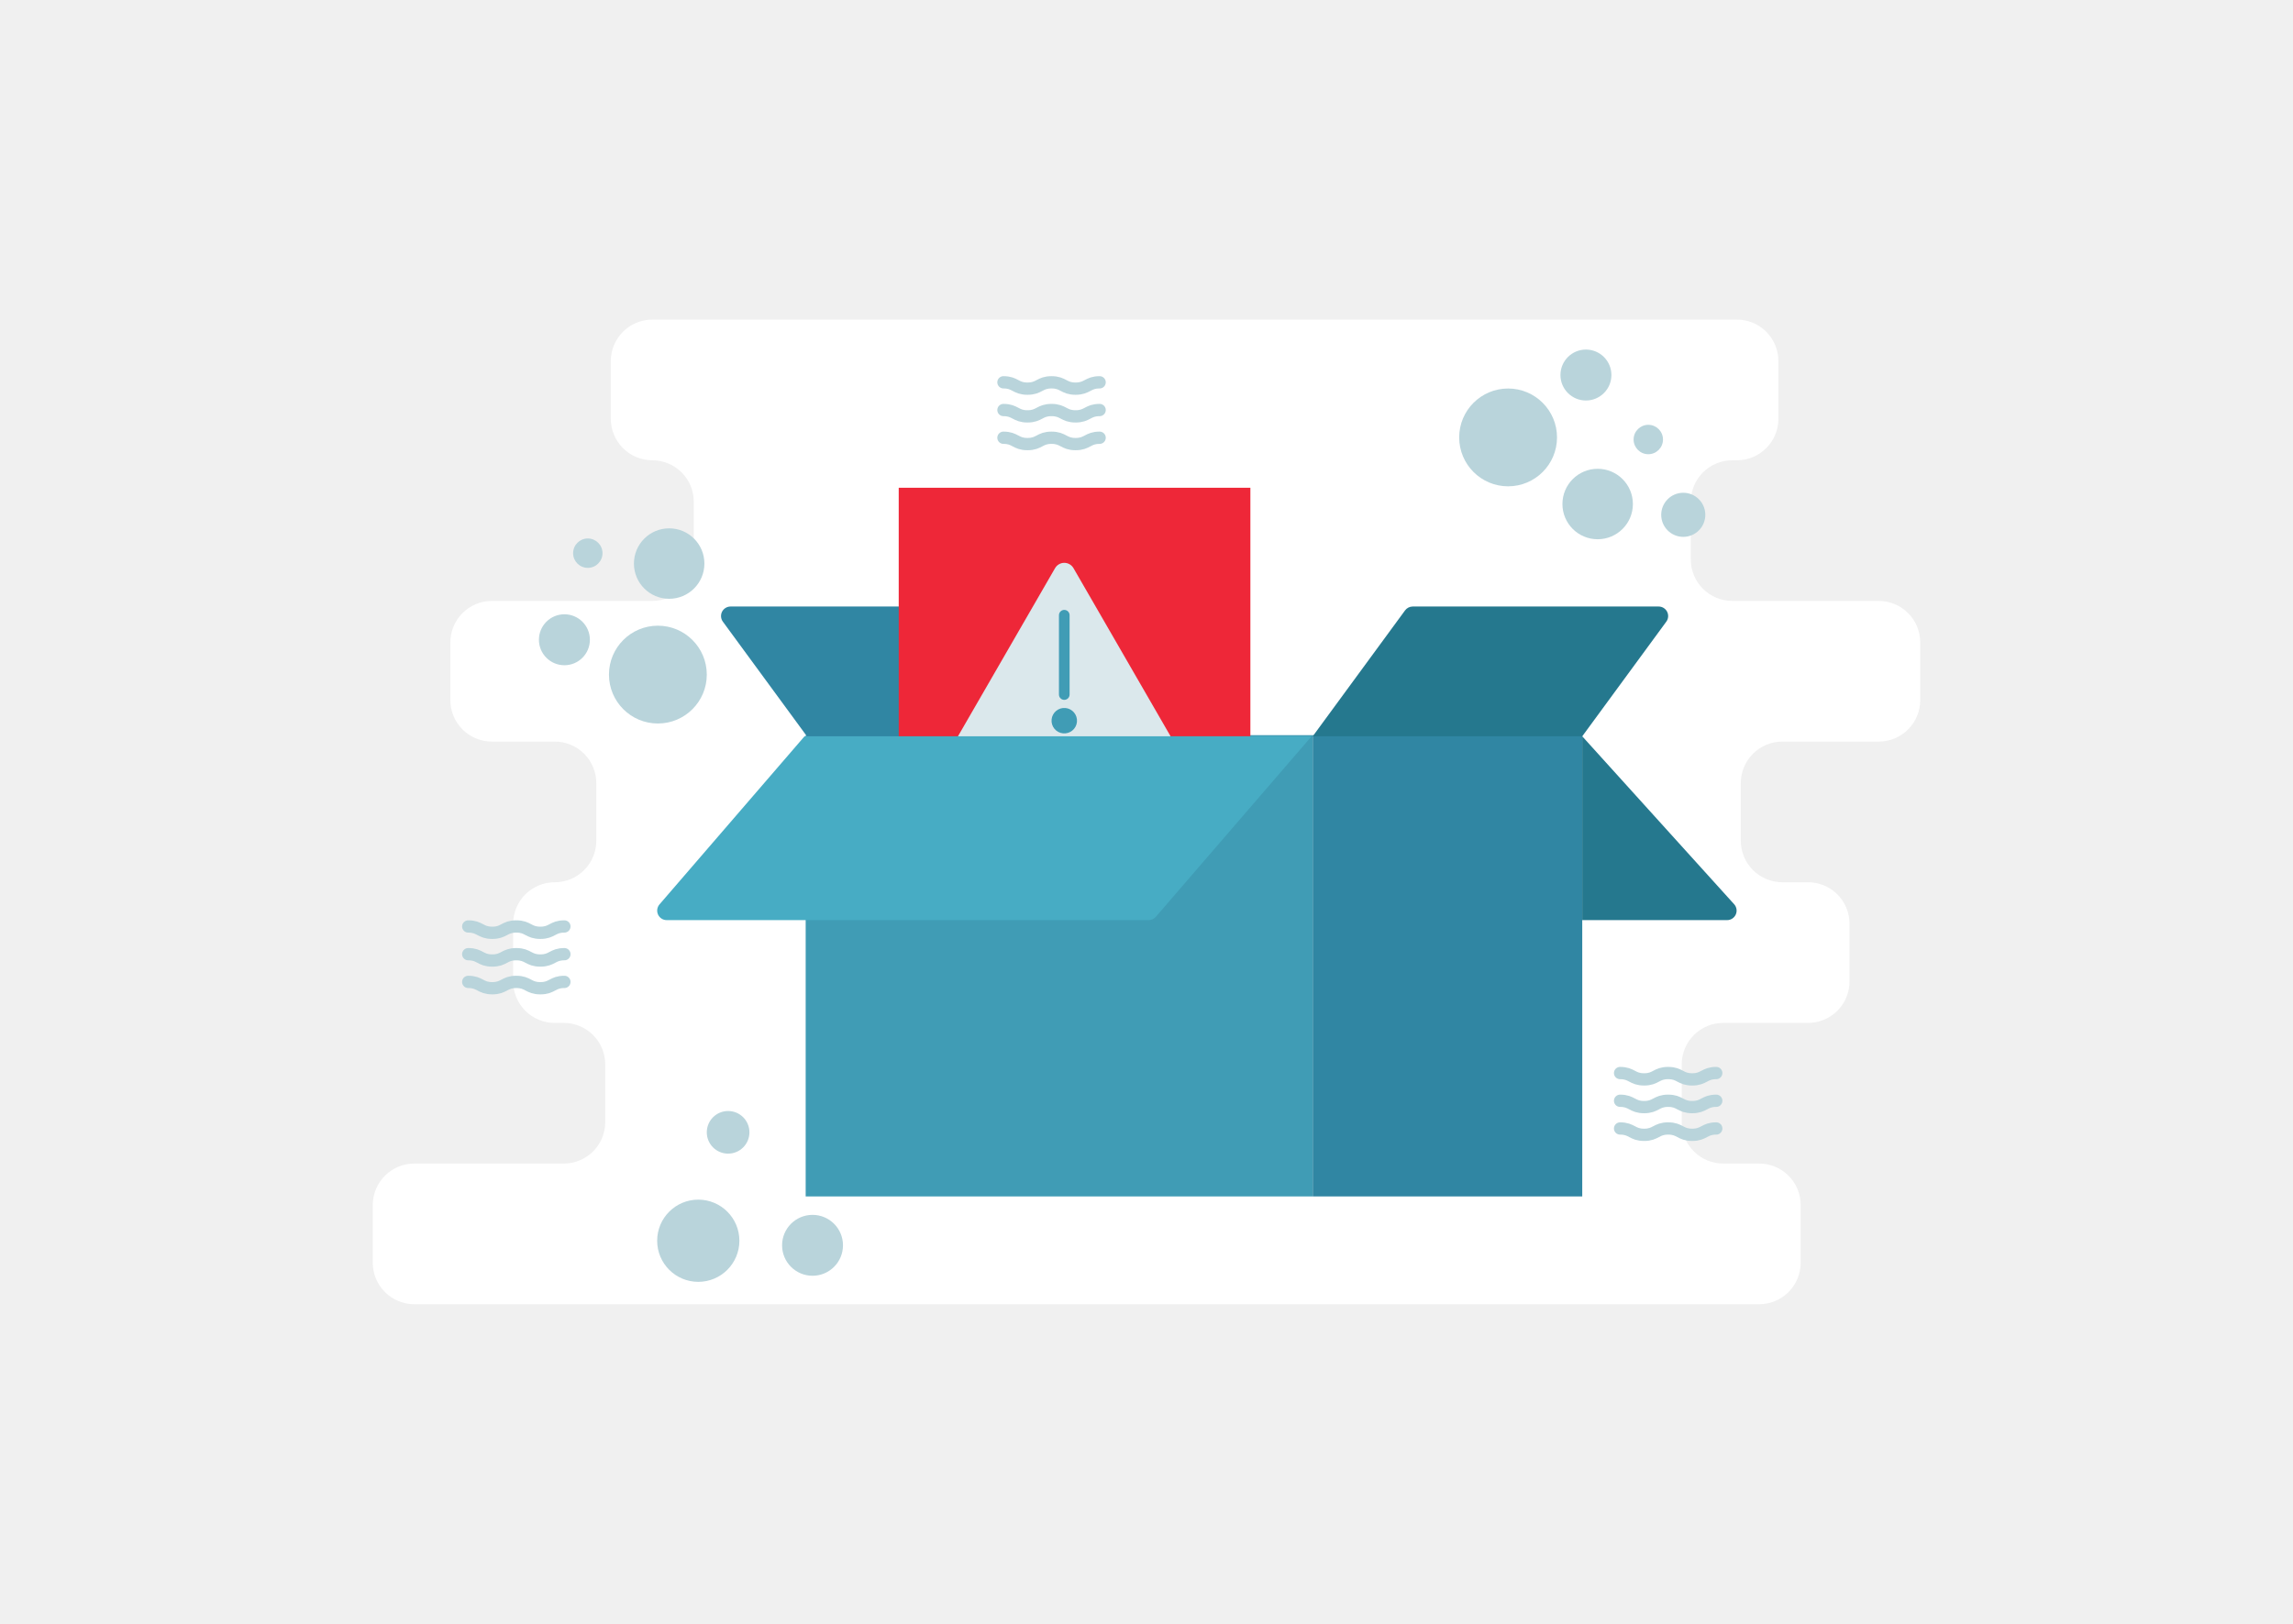
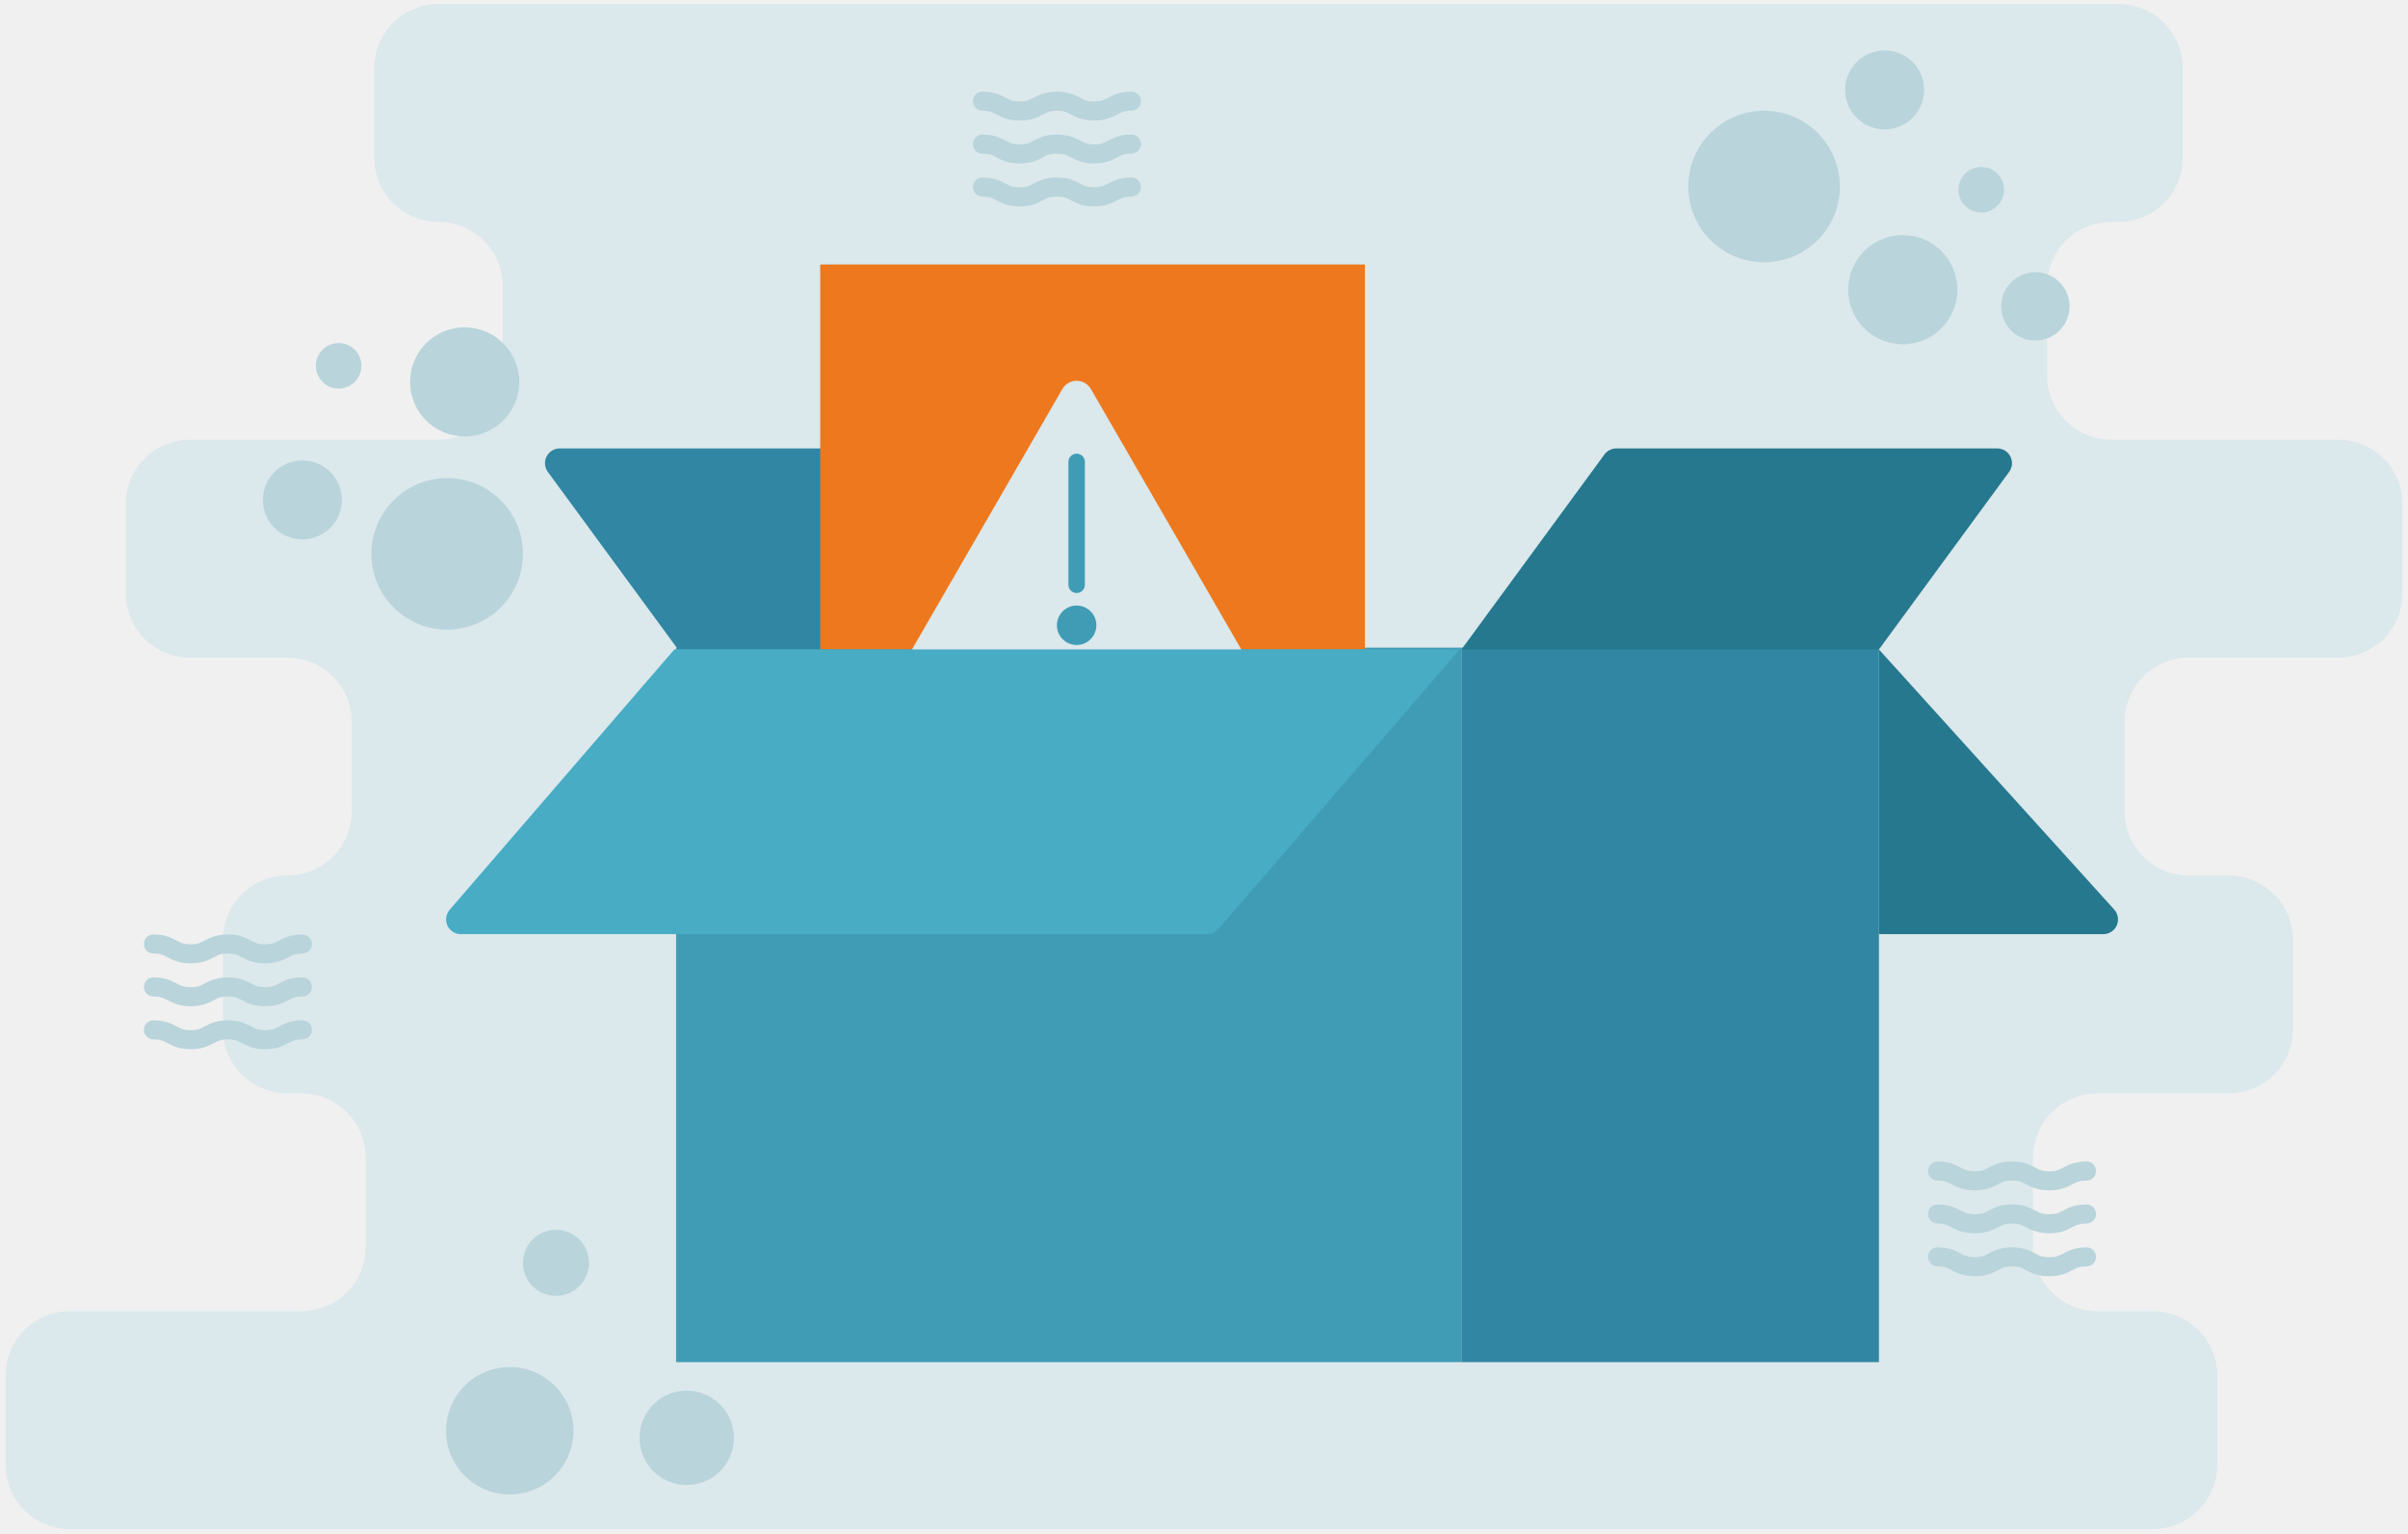
- <svg xmlns="http://www.w3.org/2000/svg" width="504" height="357" viewBox="0 0 504 397" fill="none">
-   <path d="M441.12 171.163V157.058C441.12 154.368 440.051 151.788 438.149 149.886C436.247 147.984 433.668 146.916 430.978 146.916H395.182C393.85 146.916 392.531 146.654 391.301 146.144C390.07 145.634 388.952 144.887 388.01 143.945C387.069 143.004 386.322 141.886 385.812 140.655C385.302 139.425 385.04 138.106 385.04 136.774V122.669C385.04 121.337 385.302 120.019 385.812 118.788C386.322 117.558 387.069 116.44 388.01 115.498C388.952 114.556 390.07 113.809 391.301 113.3C392.531 112.79 393.85 112.528 395.182 112.528H396.312C399.002 112.528 401.581 111.459 403.483 109.557C405.385 107.655 406.454 105.076 406.454 102.386V88.281C406.454 85.591 405.385 83.011 403.483 81.11C401.581 79.208 399.002 78.139 396.312 78.139H131.202C128.513 78.139 125.933 79.208 124.031 81.11C122.129 83.011 121.061 85.591 121.061 88.281V102.386C121.061 105.076 122.129 107.655 124.031 109.557C125.933 111.459 128.513 112.528 131.202 112.528C133.892 112.528 136.472 113.596 138.373 115.498C140.275 117.4 141.344 119.979 141.344 122.669V136.774C141.344 139.464 140.275 142.044 138.373 143.945C136.472 145.847 133.892 146.916 131.202 146.916H91.984C89.294 146.916 86.715 147.984 84.813 149.886C82.911 151.788 81.842 154.368 81.842 157.058V171.163C81.842 173.852 82.911 176.432 84.813 178.334C86.715 180.236 89.294 181.304 91.984 181.304H107.372C108.704 181.304 110.023 181.567 111.254 182.076C112.484 182.586 113.602 183.333 114.544 184.275C115.485 185.216 116.232 186.334 116.742 187.565C117.252 188.795 117.514 190.114 117.514 191.446V205.551C117.514 206.883 117.252 208.202 116.742 209.432C116.232 210.663 115.485 211.781 114.544 212.722C113.602 213.664 112.484 214.411 111.254 214.921C110.023 215.43 108.704 215.693 107.372 215.693H107.335C104.646 215.693 102.066 216.761 100.164 218.663C98.262 220.565 97.194 223.145 97.194 225.834V239.939C97.194 241.271 97.456 242.59 97.966 243.82C98.475 245.051 99.222 246.169 100.164 247.111C101.106 248.052 102.224 248.799 103.454 249.309C104.685 249.819 106.004 250.081 107.335 250.081H109.562C112.251 250.081 114.831 251.15 116.733 253.051C118.635 254.953 119.703 257.533 119.703 260.223V274.328C119.703 277.018 118.635 279.597 116.733 281.499C114.831 283.401 112.251 284.469 109.562 284.469H73.022C70.332 284.469 67.753 285.538 65.851 287.44C63.949 289.342 62.88 291.921 62.88 294.611V308.716C62.88 311.406 63.949 313.985 65.851 315.887C67.753 317.789 70.332 318.858 73.022 318.858H401.757C404.446 318.858 407.026 317.789 408.928 315.887C410.83 313.985 411.898 311.406 411.898 308.716V294.611C411.898 291.921 410.83 289.342 408.928 287.44C407.026 285.538 404.446 284.469 401.757 284.469H392.963C390.274 284.469 387.694 283.401 385.792 281.499C383.89 279.597 382.822 277.018 382.822 274.328V260.223C382.822 257.533 383.89 254.953 385.792 253.051C387.694 251.15 390.274 250.081 392.963 250.081H413.697C415.029 250.081 416.348 249.819 417.578 249.309C418.809 248.799 419.926 248.052 420.868 247.111C421.81 246.169 422.557 245.051 423.067 243.82C423.576 242.59 423.839 241.271 423.839 239.939V225.834C423.839 223.145 422.77 220.565 420.868 218.663C418.966 216.761 416.387 215.693 413.697 215.693H407.407C406.076 215.693 404.757 215.43 403.526 214.921C402.296 214.411 401.178 213.664 400.236 212.722C399.294 211.781 398.547 210.663 398.038 209.432C397.528 208.202 397.266 206.883 397.266 205.551V191.446C397.266 190.114 397.528 188.795 398.038 187.565C398.547 186.334 399.294 185.216 400.236 184.275C401.178 183.333 402.296 182.586 403.526 182.076C404.757 181.567 406.076 181.304 407.407 181.304H430.978C433.668 181.304 436.247 180.236 438.149 178.334C440.051 176.432 441.12 173.852 441.12 171.163Z" fill="white" />
-   <path d="M292.631 179.732H168.694V292.504H292.631V179.732Z" fill="#409CB5" />
-   <path d="M358.508 179.732H292.631V292.504H358.508V179.732Z" fill="#3086A3" />
-   <path d="M358.508 180.011H292.631L315.195 149.233C315.411 148.939 315.694 148.699 316.02 148.534C316.346 148.369 316.706 148.282 317.071 148.282H377.179C377.609 148.282 378.031 148.402 378.397 148.627C378.763 148.852 379.06 149.174 379.254 149.557C379.449 149.94 379.533 150.37 379.498 150.799C379.463 151.227 379.31 151.637 379.055 151.984L358.508 180.011Z" fill="#25788E" />
-   <path d="M169 180.011H234.877L212.312 149.233C212.096 148.939 211.814 148.699 211.488 148.534C211.162 148.369 210.802 148.282 210.436 148.282H150.328C149.898 148.282 149.477 148.402 149.111 148.627C148.744 148.852 148.448 149.174 148.253 149.557C148.059 149.94 147.975 150.37 148.01 150.799C148.045 151.227 148.198 151.637 148.452 151.984L169 180.011Z" fill="#3086A3" />
-   <path d="M395.673 221.107L358.508 180.011V224.952H393.912C394.358 224.952 394.794 224.824 395.169 224.584C395.543 224.343 395.841 224 396.027 223.595C396.212 223.19 396.278 222.74 396.215 222.299C396.152 221.858 395.964 221.444 395.673 221.107Z" fill="#25788E" />
-   <path d="M277.391 119.247H191.437V180.011H277.391V119.247Z" fill="#EE2738" />
-   <path d="M231.902 183.762H208.254C207.798 183.762 207.349 183.642 206.954 183.414C206.559 183.186 206.23 182.858 206.002 182.462C205.774 182.067 205.654 181.618 205.654 181.162C205.654 180.705 205.774 180.257 206.002 179.862L217.826 159.382L229.65 138.903C229.878 138.507 230.206 138.179 230.602 137.951C230.997 137.722 231.445 137.602 231.902 137.602C232.358 137.602 232.807 137.722 233.202 137.951C233.597 138.179 233.926 138.507 234.154 138.903L245.978 159.382L257.802 179.862C258.03 180.257 258.15 180.705 258.15 181.162C258.15 181.618 258.03 182.067 257.802 182.462C257.573 182.858 257.245 183.186 256.85 183.414C256.454 183.642 256.006 183.762 255.549 183.762H231.902Z" fill="#DBE8EC" />
-   <path d="M233.203 150.408C233.203 149.69 232.62 149.107 231.902 149.107C231.183 149.107 230.601 149.69 230.601 150.408V169.802C230.601 170.521 231.183 171.103 231.902 171.103C232.62 171.103 233.203 170.521 233.203 169.802V150.408Z" fill="#409CB5" />
-   <path d="M234.999 176.501C235.168 174.791 233.919 173.267 232.208 173.097C230.498 172.928 228.974 174.177 228.804 175.888C228.635 177.598 229.884 179.122 231.595 179.292C233.306 179.461 234.83 178.212 234.999 176.501Z" fill="#409CB5" />
-   <path d="M252.517 224.952H134.724C134.279 224.952 133.842 224.825 133.468 224.584C133.093 224.343 132.795 224 132.609 223.595C132.424 223.19 132.358 222.74 132.421 222.299C132.484 221.858 132.672 221.444 132.963 221.107L168.415 180.011H292.352L254.279 224.146C254.06 224.399 253.79 224.602 253.486 224.741C253.182 224.88 252.852 224.952 252.517 224.952Z" fill="#47ACC4" />
-   <path d="M367.755 262.339C370.693 262.339 370.693 263.89 373.632 263.89C376.569 263.89 376.569 262.339 379.507 262.339C382.446 262.339 382.446 263.89 385.386 263.89C388.325 263.89 388.325 262.339 391.265 262.339" stroke="#B9D4DB" stroke-width="3" stroke-miterlimit="10" stroke-linecap="round" />
-   <path d="M367.755 269.115C370.693 269.115 370.693 270.666 373.632 270.666C376.569 270.666 376.569 269.115 379.507 269.115C382.446 269.115 382.446 270.666 385.386 270.666C388.325 270.666 388.325 269.115 391.265 269.115" stroke="#B9D4DB" stroke-width="3" stroke-miterlimit="10" stroke-linecap="round" />
-   <path d="M367.755 275.892C370.693 275.892 370.693 277.443 373.632 277.443C376.569 277.443 376.569 275.892 379.507 275.892C382.446 275.892 382.446 277.443 385.386 277.443C388.325 277.443 388.325 275.892 391.265 275.892" stroke="#B9D4DB" stroke-width="3" stroke-miterlimit="10" stroke-linecap="round" />
-   <path d="M86.21 226.503C89.148 226.503 89.148 228.054 92.087 228.054C95.024 228.054 95.024 226.503 97.962 226.503C100.901 226.503 100.901 228.054 103.841 228.054C106.781 228.054 106.781 226.503 109.72 226.503" stroke="#B9D4DB" stroke-width="3" stroke-miterlimit="10" stroke-linecap="round" />
-   <path d="M86.21 233.28C89.148 233.28 89.148 234.83 92.087 234.83C95.024 234.83 95.024 233.28 97.962 233.28C100.901 233.28 100.901 234.83 103.841 234.83C106.781 234.83 106.781 233.28 109.72 233.28" stroke="#B9D4DB" stroke-width="3" stroke-miterlimit="10" stroke-linecap="round" />
-   <path d="M86.21 240.056C89.148 240.056 89.148 241.607 92.087 241.607C95.024 241.607 95.024 240.056 97.962 240.056C100.901 240.056 100.901 241.607 103.841 241.607C106.781 241.607 106.781 240.056 109.72 240.056" stroke="#B9D4DB" stroke-width="3" stroke-miterlimit="10" stroke-linecap="round" />
-   <path d="M217.034 93.467C219.973 93.467 219.973 95.018 222.911 95.018C225.849 95.018 225.849 93.467 228.786 93.467C231.726 93.467 231.726 95.018 234.665 95.018C237.605 95.018 237.605 93.467 240.544 93.467" stroke="#B9D4DB" stroke-width="3" stroke-miterlimit="10" stroke-linecap="round" />
-   <path d="M217.034 100.244C219.973 100.244 219.973 101.794 222.911 101.794C225.849 101.794 225.849 100.244 228.786 100.244C231.726 100.244 231.726 101.794 234.665 101.794C237.605 101.794 237.605 100.244 240.544 100.244" stroke="#B9D4DB" stroke-width="3" stroke-miterlimit="10" stroke-linecap="round" />
-   <path d="M217.034 107.02C219.973 107.02 219.973 108.571 222.911 108.571C225.849 108.571 225.849 107.02 228.786 107.02C231.726 107.02 231.726 108.571 234.665 108.571C237.605 108.571 237.605 107.02 240.544 107.02" stroke="#B9D4DB" stroke-width="3" stroke-miterlimit="10" stroke-linecap="round" />
-   <path d="M142.442 313.387C147.992 313.387 152.491 308.888 152.491 303.338C152.491 297.788 147.992 293.289 142.442 293.289C136.893 293.289 132.393 297.788 132.393 303.338C132.393 308.888 136.893 313.387 142.442 313.387Z" fill="#B9D4DB" />
-   <path d="M149.734 282.042C152.612 282.042 154.945 279.709 154.945 276.831C154.945 273.953 152.612 271.621 149.734 271.621C146.856 271.621 144.523 273.953 144.523 276.831C144.523 279.709 146.856 282.042 149.734 282.042Z" fill="#B9D4DB" />
-   <path d="M170.37 311.899C174.481 311.899 177.813 308.566 177.813 304.455C177.813 300.344 174.481 297.011 170.37 297.011C166.259 297.011 162.926 300.344 162.926 304.455C162.926 308.566 166.259 311.899 170.37 311.899Z" fill="#B9D4DB" />
-   <path d="M132.567 176.882C139.17 176.882 144.523 171.529 144.523 164.925C144.523 158.322 139.17 152.969 132.567 152.969C125.964 152.969 120.611 158.322 120.611 164.925C120.611 171.529 125.964 176.882 132.567 176.882Z" fill="#B9D4DB" />
-   <path d="M109.72 162.637C113.16 162.637 115.948 159.849 115.948 156.409C115.948 152.97 113.16 150.181 109.72 150.181C106.28 150.181 103.492 152.97 103.492 156.409C103.492 159.849 106.28 162.637 109.72 162.637Z" fill="#B9D4DB" />
-   <path d="M115.44 138.831C117.424 138.831 119.033 137.223 119.033 135.239C119.033 133.255 117.424 131.646 115.44 131.646C113.456 131.646 111.848 133.255 111.848 135.239C111.848 137.223 113.456 138.831 115.44 138.831Z" fill="#B9D4DB" />
-   <path d="M135.327 146.393C140.083 146.393 143.939 142.537 143.939 137.781C143.939 133.025 140.083 129.169 135.327 129.169C130.571 129.169 126.715 133.025 126.715 137.781C126.715 142.537 130.571 146.393 135.327 146.393Z" fill="#B9D4DB" />
-   <path d="M340.384 118.895C346.988 118.895 352.341 113.542 352.341 106.939C352.341 100.335 346.988 94.982 340.384 94.982C333.781 94.982 328.428 100.335 328.428 106.939C328.428 113.542 333.781 118.895 340.384 118.895Z" fill="#B9D4DB" />
-   <path d="M359.409 97.916C362.848 97.916 365.636 95.128 365.636 91.688C365.636 88.249 362.848 85.46 359.409 85.46C355.969 85.46 353.181 88.249 353.181 91.688C353.181 95.128 355.969 97.916 359.409 97.916Z" fill="#B9D4DB" />
-   <path d="M383.199 131.253C386.176 131.253 388.59 128.84 388.59 125.863C388.59 122.886 386.176 120.473 383.199 120.473C380.222 120.473 377.809 122.886 377.809 125.863C377.809 128.84 380.222 131.253 383.199 131.253Z" fill="#B9D4DB" />
-   <path d="M374.653 111.045C376.637 111.045 378.245 109.437 378.245 107.453C378.245 105.469 376.637 103.86 374.653 103.86C372.669 103.86 371.061 105.469 371.061 107.453C371.061 109.437 372.669 111.045 374.653 111.045Z" fill="#B9D4DB" />
-   <path d="M362.275 131.836C367.032 131.836 370.887 127.98 370.887 123.224C370.887 118.468 367.032 114.612 362.275 114.612C357.519 114.612 353.664 118.468 353.664 123.224C353.664 127.98 357.519 131.836 362.275 131.836Z" fill="#B9D4DB" />
+ <svg xmlns="http://www.w3.org/2000/svg" width="380" height="242" viewBox="0 0 380 242" fill="none">
+   <path d="M379.12 93.664V79.559C379.12 76.869 378.051 74.29 376.149 72.388C374.247 70.486 371.668 69.417 368.978 69.417H333.182C331.85 69.417 330.531 69.155 329.301 68.645C328.07 68.136 326.952 67.389 326.01 66.447C325.069 65.505 324.322 64.387 323.812 63.157C323.302 61.926 323.04 60.608 323.04 59.276V45.171C323.04 43.839 323.302 42.52 323.812 41.29C324.322 40.059 325.069 38.941 326.01 37.999C326.952 37.058 328.07 36.311 329.301 35.801C330.531 35.291 331.85 35.029 333.182 35.029H334.312C337.002 35.029 339.581 33.961 341.483 32.059C343.385 30.157 344.454 27.577 344.454 24.887V10.782C344.454 8.093 343.385 5.513 341.483 3.611C339.581 1.709 337.002 0.641 334.312 0.641H69.202C66.513 0.641 63.933 1.709 62.031 3.611C60.129 5.513 59.061 8.093 59.061 10.782V24.887C59.061 27.577 60.129 30.157 62.031 32.059C63.933 33.961 66.513 35.029 69.202 35.029C71.892 35.029 74.472 36.097 76.373 37.999C78.275 39.901 79.344 42.481 79.344 45.171V59.276C79.344 61.965 78.275 64.545 76.373 66.447C74.472 68.349 71.892 69.417 69.202 69.417H29.984C27.294 69.417 24.715 70.486 22.813 72.388C20.911 74.29 19.842 76.869 19.842 79.559V93.664C19.842 96.354 20.911 98.933 22.813 100.835C24.715 102.737 27.294 103.806 29.984 103.806H45.373C46.704 103.806 48.023 104.068 49.254 104.578C50.484 105.087 51.602 105.834 52.544 106.776C53.485 107.718 54.233 108.836 54.742 110.066C55.252 111.297 55.514 112.616 55.514 113.947V128.053C55.514 129.384 55.252 130.703 54.742 131.934C54.233 133.164 53.485 134.282 52.544 135.224C51.602 136.166 50.484 136.913 49.254 137.422C48.023 137.932 46.704 138.194 45.373 138.194H45.335C42.646 138.194 40.066 139.263 38.164 141.165C36.262 143.067 35.194 145.646 35.194 148.336V162.441C35.194 163.773 35.456 165.091 35.966 166.322C36.475 167.552 37.222 168.67 38.164 169.612C39.106 170.554 40.224 171.301 41.454 171.811C42.685 172.32 44.004 172.582 45.335 172.582H47.562C50.252 172.582 52.831 173.651 54.733 175.553C56.635 177.455 57.703 180.034 57.703 182.724V196.829C57.703 199.519 56.635 202.099 54.733 204.001C52.831 205.902 50.252 206.971 47.562 206.971H11.022C8.332 206.971 5.753 208.039 3.851 209.941C1.949 211.843 0.88 214.423 0.88 217.113V231.218C0.88 233.907 1.949 236.487 3.851 238.389C5.753 240.291 8.332 241.359 11.022 241.359H339.757C342.446 241.359 345.026 240.291 346.928 238.389C348.83 236.487 349.898 233.907 349.898 231.218V217.113C349.898 214.423 348.83 211.843 346.928 209.941C345.026 208.039 342.446 206.971 339.757 206.971H330.963C328.274 206.971 325.694 205.902 323.792 204.001C321.89 202.099 320.822 199.519 320.822 196.829V182.724C320.822 180.034 321.89 177.455 323.792 175.553C325.694 173.651 328.274 172.582 330.963 172.582H351.697C353.029 172.582 354.348 172.32 355.578 171.811C356.809 171.301 357.927 170.554 358.868 169.612C359.81 168.67 360.557 167.552 361.067 166.322C361.576 165.091 361.839 163.773 361.839 162.441V148.336C361.839 145.646 360.77 143.066 358.868 141.165C356.966 139.263 354.387 138.194 351.697 138.194H345.407C344.076 138.194 342.757 137.932 341.526 137.422C340.296 136.913 339.178 136.166 338.236 135.224C337.294 134.282 336.547 133.164 336.038 131.934C335.528 130.703 335.266 129.384 335.266 128.053V113.947C335.266 112.616 335.528 111.297 336.038 110.066C336.547 108.836 337.294 107.718 338.236 106.776C339.178 105.834 340.296 105.087 341.526 104.578C342.757 104.068 344.076 103.806 345.407 103.806H368.978C371.668 103.806 374.247 102.737 376.149 100.835C378.051 98.933 379.12 96.354 379.12 93.664Z" fill="#DBE8EC" />
+   <path d="M230.631 102.233H106.694V215.005H230.631V102.233Z" fill="#409CB5" />
+   <path d="M296.508 102.233H230.631V215.005H296.508V102.233Z" fill="#3086A3" />
+   <path d="M296.508 102.513H230.631L253.195 71.735C253.411 71.44 253.694 71.201 254.02 71.035C254.346 70.87 254.706 70.784 255.071 70.784H315.179C315.609 70.784 316.031 70.903 316.397 71.128C316.763 71.353 317.06 71.675 317.254 72.059C317.449 72.442 317.533 72.872 317.498 73.3C317.463 73.729 317.31 74.139 317.055 74.486L296.508 102.513Z" fill="#25788E" />
+   <path d="M107 102.513H172.877L150.312 71.735C150.096 71.44 149.814 71.201 149.488 71.035C149.162 70.87 148.802 70.784 148.436 70.784H88.328C87.898 70.784 87.477 70.903 87.111 71.128C86.744 71.353 86.448 71.675 86.253 72.059C86.059 72.442 85.975 72.872 86.01 73.3C86.045 73.729 86.198 74.139 86.452 74.486L107 102.513Z" fill="#3086A3" />
+   <path d="M333.673 143.608L296.508 102.513V147.454H331.912C332.358 147.454 332.794 147.326 333.169 147.085C333.543 146.845 333.841 146.501 334.027 146.096C334.212 145.691 334.278 145.242 334.215 144.801C334.152 144.36 333.964 143.946 333.673 143.608Z" fill="#25788E" />
+   <path d="M215.391 41.749H129.437V102.513H215.391V41.749Z" fill="#EE781D" />
+   <path d="M169.902 106.264H146.254C145.798 106.264 145.349 106.144 144.954 105.915C144.559 105.687 144.23 105.359 144.002 104.963C143.774 104.568 143.654 104.12 143.654 103.663C143.654 103.207 143.774 102.758 144.002 102.363L155.826 81.883L167.65 61.404C167.878 61.008 168.206 60.68 168.602 60.452C168.997 60.224 169.445 60.103 169.902 60.103C170.358 60.103 170.807 60.224 171.202 60.452C171.597 60.68 171.926 61.008 172.154 61.404L183.978 81.883L195.802 102.363C196.03 102.758 196.15 103.207 196.15 103.663C196.15 104.12 196.03 104.568 195.802 104.963C195.573 105.359 195.245 105.687 194.85 105.915C194.454 106.144 194.006 106.264 193.549 106.264H169.902Z" fill="#DBE8EC" />
+   <path d="M171.203 72.909C171.203 72.191 170.62 71.608 169.902 71.608C169.183 71.608 168.601 72.191 168.601 72.909V92.303C168.601 93.022 169.183 93.604 169.902 93.604C170.62 93.604 171.203 93.022 171.203 92.303V72.909Z" fill="#409CB5" />
+   <path d="M172.999 99.003C173.168 97.292 171.919 95.768 170.208 95.599C168.498 95.43 166.974 96.679 166.804 98.389C166.635 100.1 167.884 101.624 169.595 101.794C171.306 101.963 172.83 100.714 172.999 99.003Z" fill="#409CB5" />
+   <path d="M190.517 147.454H72.724C72.279 147.454 71.843 147.326 71.468 147.085C71.093 146.845 70.795 146.502 70.609 146.096C70.424 145.691 70.358 145.242 70.421 144.801C70.484 144.36 70.672 143.946 70.963 143.608L106.415 102.513H230.352L192.279 146.647C192.06 146.9 191.79 147.103 191.486 147.243C191.182 147.382 190.852 147.454 190.517 147.454Z" fill="#47ACC4" />
+   <path d="M305.755 184.841C308.693 184.841 308.693 186.392 311.632 186.392C314.569 186.392 314.569 184.841 317.507 184.841C320.446 184.841 320.446 186.392 323.386 186.392C326.325 186.392 326.325 184.841 329.265 184.841" stroke="#B9D4DB" stroke-width="3" stroke-miterlimit="10" stroke-linecap="round" />
+   <path d="M305.755 191.617C308.693 191.617 308.693 193.168 311.632 193.168C314.569 193.168 314.569 191.617 317.507 191.617C320.446 191.617 320.446 193.168 323.386 193.168C326.325 193.168 326.325 191.617 329.265 191.617" stroke="#B9D4DB" stroke-width="3" stroke-miterlimit="10" stroke-linecap="round" />
+   <path d="M305.755 198.394C308.693 198.394 308.693 199.944 311.632 199.944C314.569 199.944 314.569 198.394 317.507 198.394C320.446 198.394 320.446 199.944 323.386 199.944C326.325 199.944 326.325 198.394 329.265 198.394" stroke="#B9D4DB" stroke-width="3" stroke-miterlimit="10" stroke-linecap="round" />
+   <path d="M24.21 149.005C27.148 149.005 27.148 150.556 30.087 150.556C33.024 150.556 33.024 149.005 35.962 149.005C38.901 149.005 38.901 150.556 41.841 150.556C44.781 150.556 44.781 149.005 47.72 149.005" stroke="#B9D4DB" stroke-width="3" stroke-miterlimit="10" stroke-linecap="round" />
+   <path d="M24.21 155.781C27.148 155.781 27.148 157.332 30.087 157.332C33.024 157.332 33.024 155.781 35.962 155.781C38.901 155.781 38.901 157.332 41.841 157.332C44.781 157.332 44.781 155.781 47.72 155.781" stroke="#B9D4DB" stroke-width="3" stroke-miterlimit="10" stroke-linecap="round" />
+   <path d="M24.21 162.557C27.148 162.557 27.148 164.108 30.087 164.108C33.024 164.108 33.024 162.557 35.962 162.557C38.901 162.557 38.901 164.108 41.841 164.108C44.781 164.108 44.781 162.557 47.72 162.557" stroke="#B9D4DB" stroke-width="3" stroke-miterlimit="10" stroke-linecap="round" />
+   <path d="M155.034 15.969C157.973 15.969 157.973 17.52 160.911 17.52C163.849 17.52 163.849 15.969 166.786 15.969C169.726 15.969 169.726 17.52 172.665 17.52C175.605 17.52 175.605 15.969 178.544 15.969" stroke="#B9D4DB" stroke-width="3" stroke-miterlimit="10" stroke-linecap="round" />
+   <path d="M155.034 22.745C157.973 22.745 157.973 24.296 160.911 24.296C163.849 24.296 163.849 22.745 166.786 22.745C169.726 22.745 169.726 24.296 172.665 24.296C175.605 24.296 175.605 22.745 178.544 22.745" stroke="#B9D4DB" stroke-width="3" stroke-miterlimit="10" stroke-linecap="round" />
+   <path d="M155.034 29.521C157.973 29.521 157.973 31.072 160.911 31.072C163.849 31.072 163.849 29.521 166.786 29.521C169.726 29.521 169.726 31.072 172.665 31.072C175.605 31.072 175.605 29.521 178.544 29.521" stroke="#B9D4DB" stroke-width="3" stroke-miterlimit="10" stroke-linecap="round" />
+   <path d="M80.442 235.889C85.992 235.889 90.491 231.389 90.491 225.84C90.491 220.29 85.992 215.791 80.442 215.791C74.892 215.791 70.393 220.29 70.393 225.84C70.393 231.389 74.892 235.889 80.442 235.889Z" fill="#B9D4DB" />
+   <path d="M87.734 204.543C90.612 204.543 92.945 202.21 92.945 199.333C92.945 196.455 90.612 194.122 87.734 194.122C84.856 194.122 82.523 196.455 82.523 199.333C82.523 202.21 84.856 204.543 87.734 204.543Z" fill="#B9D4DB" />
+   <path d="M108.37 234.4C112.481 234.4 115.813 231.067 115.813 226.956C115.813 222.845 112.481 219.513 108.37 219.513C104.259 219.513 100.926 222.845 100.926 226.956C100.926 231.067 104.259 234.4 108.37 234.4Z" fill="#B9D4DB" />
+   <path d="M70.567 99.383C77.17 99.383 82.523 94.03 82.523 87.427C82.523 80.823 77.17 75.47 70.567 75.47C63.964 75.47 58.611 80.823 58.611 87.427C58.611 94.03 63.964 99.383 70.567 99.383Z" fill="#B9D4DB" />
+   <path d="M47.72 85.138C51.16 85.138 53.948 82.35 53.948 78.91C53.948 75.471 51.16 72.683 47.72 72.683C44.281 72.683 41.492 75.471 41.492 78.91C41.492 82.35 44.281 85.138 47.72 85.138Z" fill="#B9D4DB" />
+   <path d="M53.44 61.333C55.425 61.333 57.033 59.724 57.033 57.74C57.033 55.756 55.425 54.148 53.44 54.148C51.456 54.148 49.848 55.756 49.848 57.74C49.848 59.724 51.456 61.333 53.44 61.333Z" fill="#B9D4DB" />
+   <path d="M73.327 68.894C78.083 68.894 81.939 65.038 81.939 60.282C81.939 55.526 78.083 51.67 73.327 51.67C68.571 51.67 64.715 55.526 64.715 60.282C64.715 65.038 68.571 68.894 73.327 68.894Z" fill="#B9D4DB" />
+   <path d="M278.384 41.397C284.988 41.397 290.341 36.044 290.341 29.44C290.341 22.837 284.988 17.484 278.384 17.484C271.781 17.484 266.428 22.837 266.428 29.44C266.428 36.044 271.781 41.397 278.384 41.397Z" fill="#B9D4DB" />
+   <path d="M297.409 20.418C300.848 20.418 303.636 17.629 303.636 14.19C303.636 10.75 300.848 7.962 297.409 7.962C293.969 7.962 291.181 10.75 291.181 14.19C291.181 17.629 293.969 20.418 297.409 20.418Z" fill="#B9D4DB" />
+   <path d="M321.199 53.755C324.176 53.755 326.589 51.341 326.589 48.364C326.589 45.387 324.176 42.974 321.199 42.974C318.222 42.974 315.809 45.387 315.809 48.364C315.809 51.341 318.222 53.755 321.199 53.755Z" fill="#B9D4DB" />
+   <path d="M312.653 33.547C314.637 33.547 316.245 31.938 316.245 29.954C316.245 27.97 314.637 26.362 312.653 26.362C310.669 26.362 309.06 27.97 309.06 29.954C309.06 31.938 310.669 33.547 312.653 33.547Z" fill="#B9D4DB" />
+   <path d="M300.275 54.337C305.032 54.337 308.887 50.482 308.887 45.726C308.887 40.969 305.032 37.114 300.275 37.114C295.519 37.114 291.664 40.969 291.664 45.726C291.664 50.482 295.519 54.337 300.275 54.337Z" fill="#B9D4DB" />
</svg>
